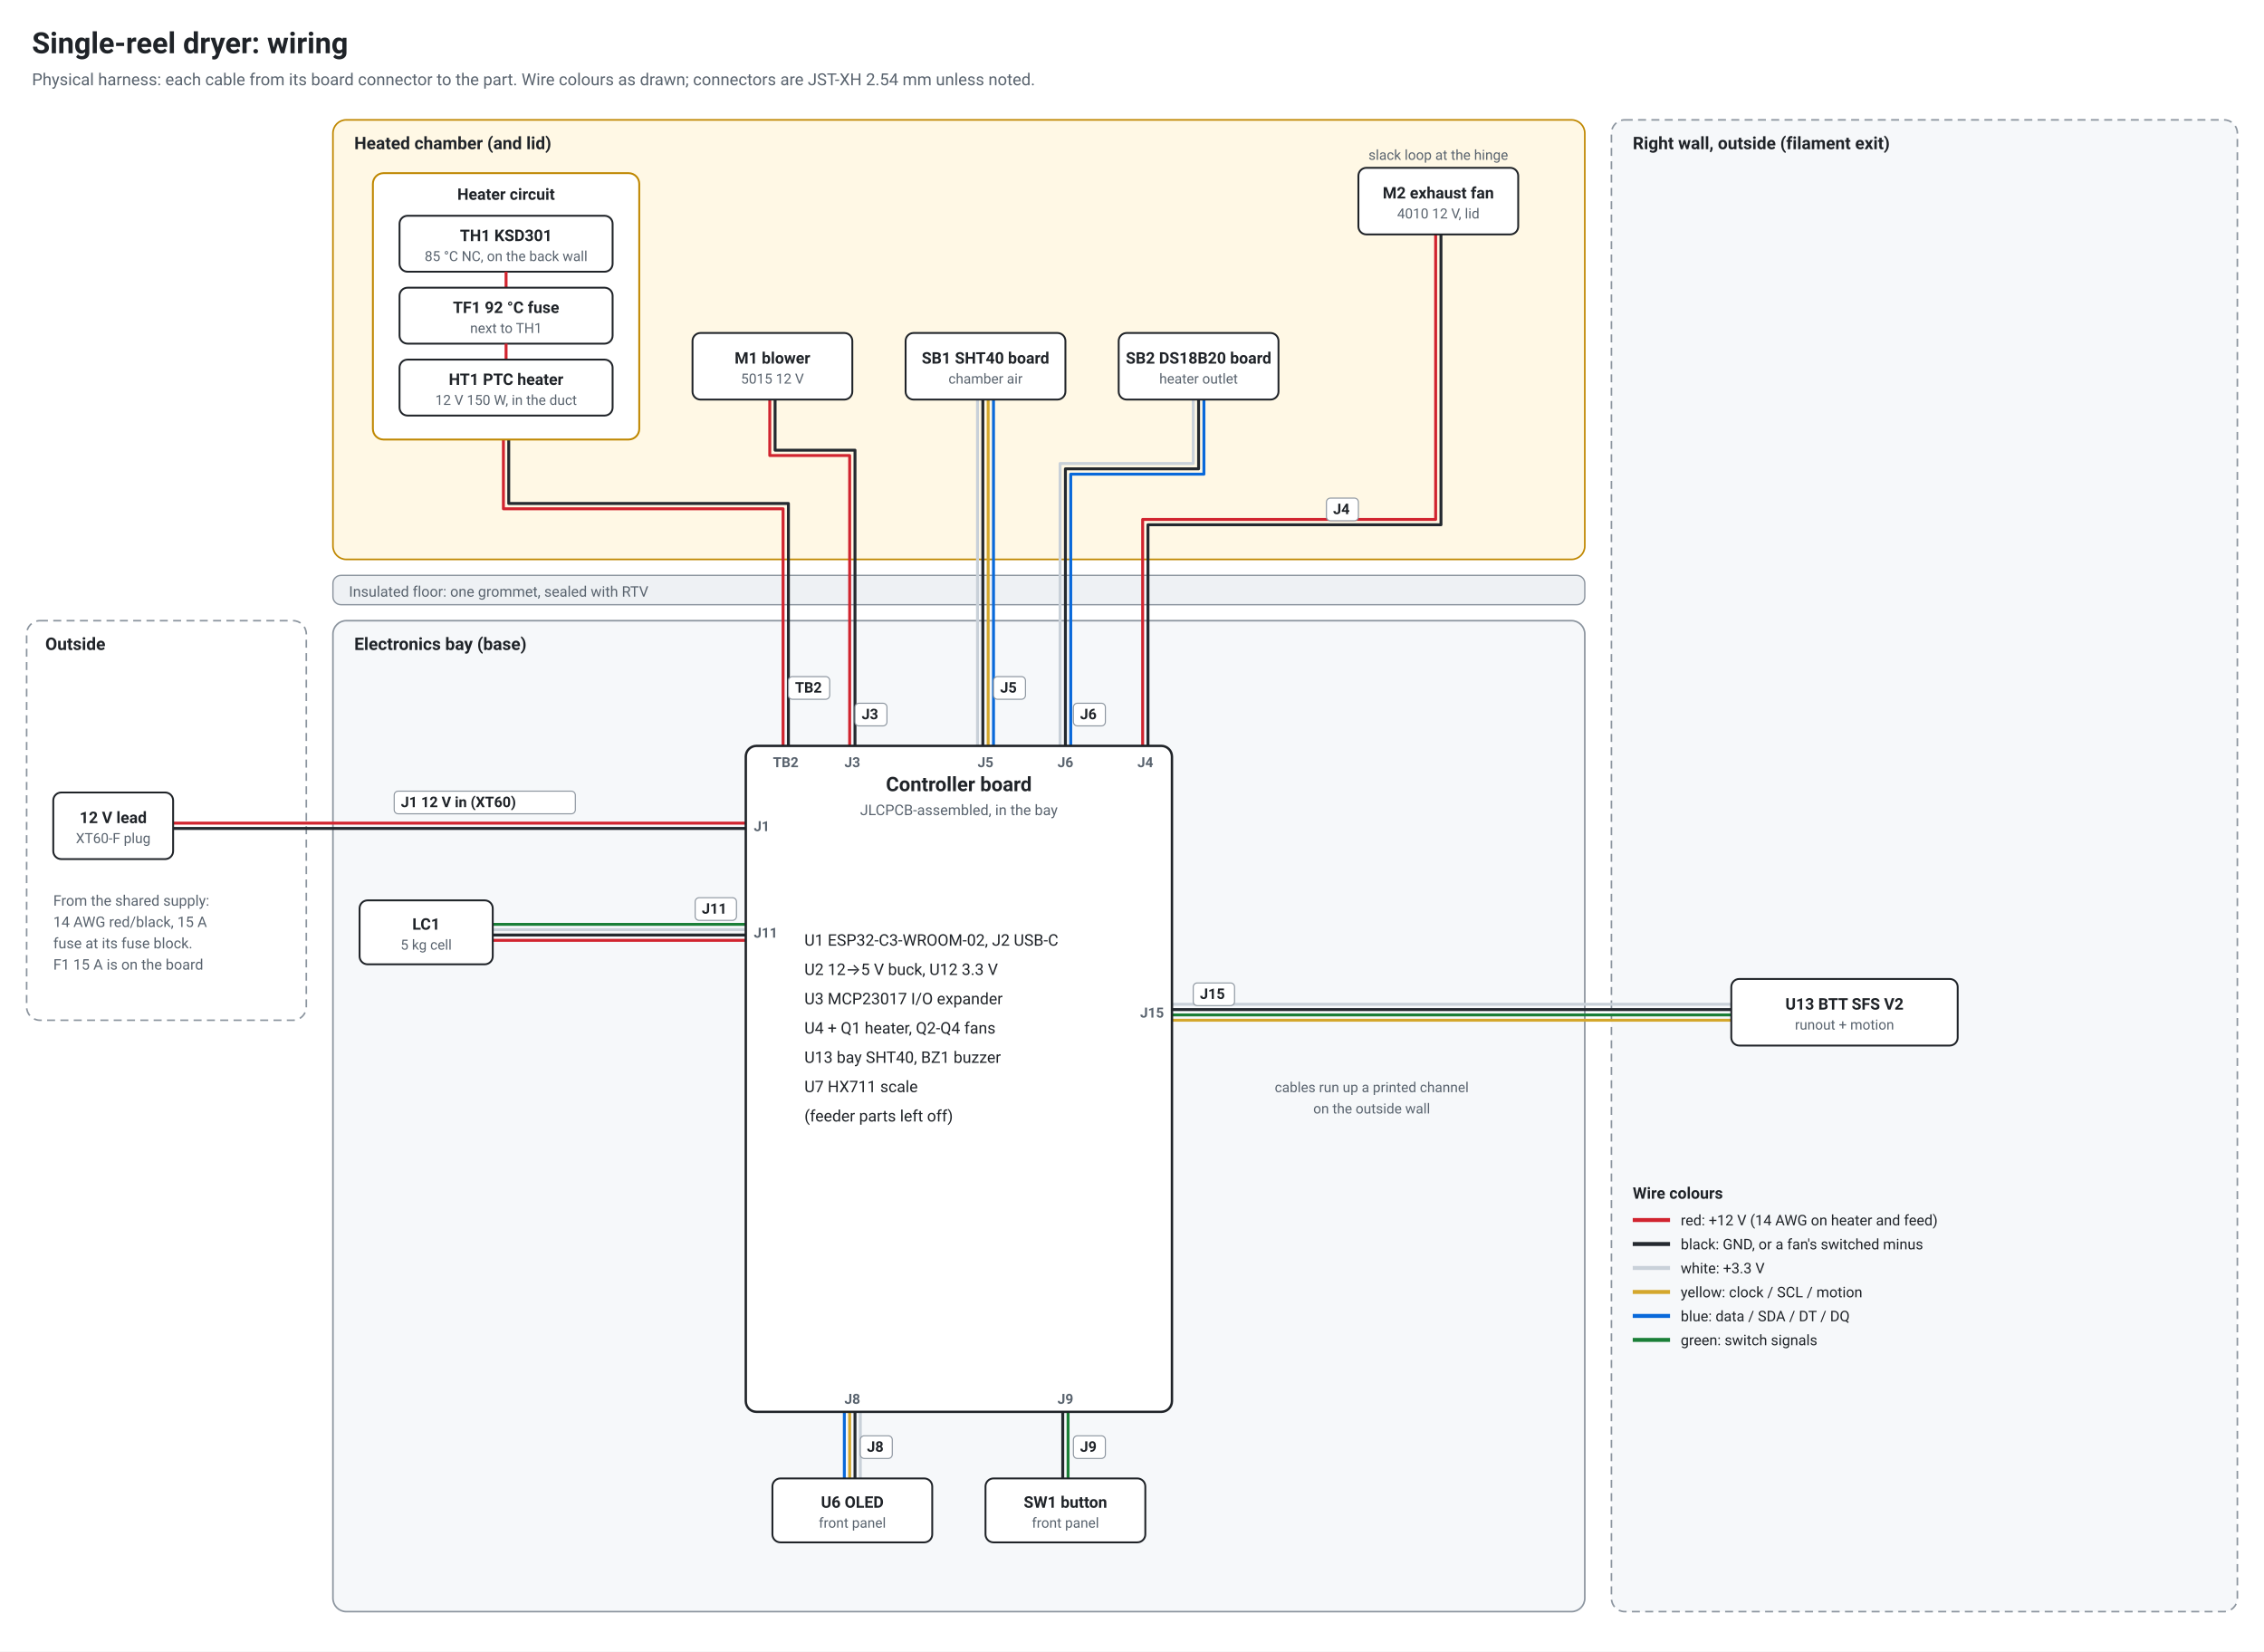
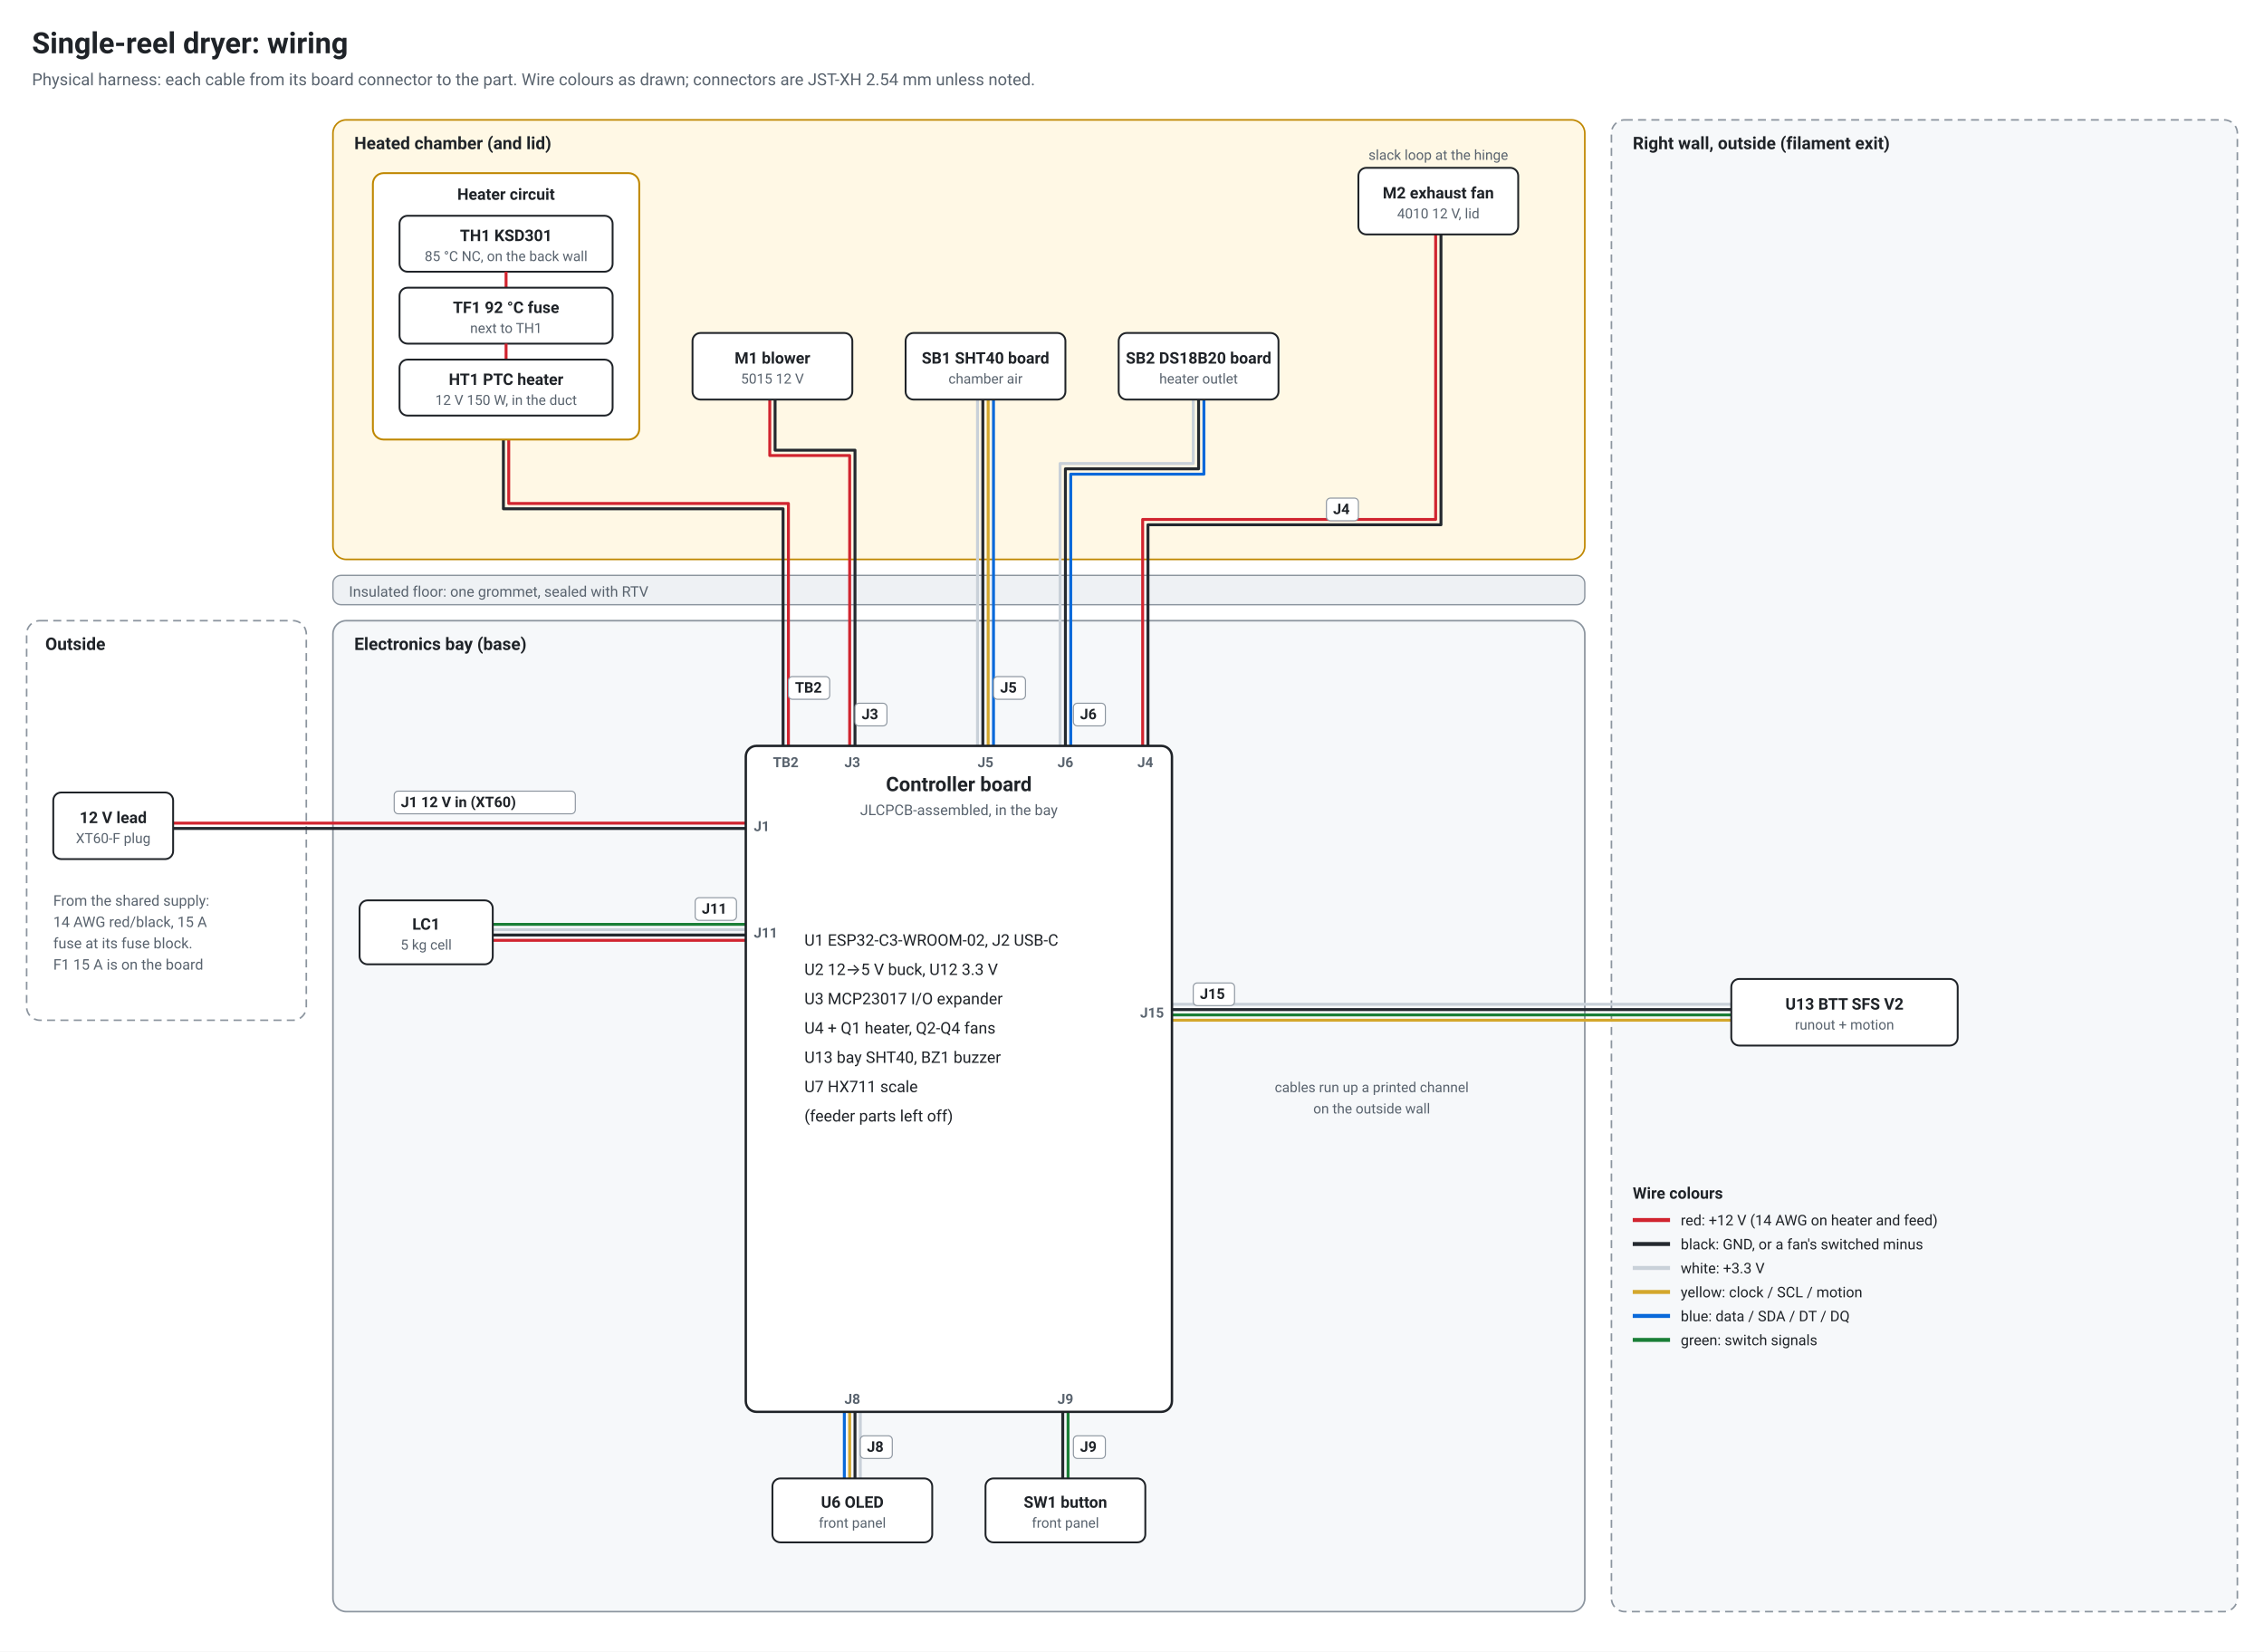
<svg xmlns="http://www.w3.org/2000/svg" viewBox="0 0 1700 1240" width="1700" height="1240" font-family="system-ui,-apple-system,Segoe UI,Roboto,sans-serif">
  <rect width="1700" height="1240" fill="white" />
  <text x="24.0" y="40.0" font-size="22" text-anchor="start" fill="#1f2328" font-weight="700">Single-reel dryer: wiring</text>
  <text x="24.0" y="64.0" font-size="12.5" text-anchor="start" fill="#59636e" font-weight="normal">Physical harness: each cable from its board connector to the part. Wire colours as drawn; connectors are JST-XH 2.54 mm unless noted.</text>
  <rect x="250" y="90" width="940" height="330" rx="10" fill="#fff8e5" stroke="#bf8700" stroke-width="1.2" />
  <text x="266.0" y="112.0" font-size="13" text-anchor="start" fill="#1f2328" font-weight="700">Heated chamber (and lid)</text>
  <rect x="250" y="432" width="940" height="22" rx="6" fill="#eef1f4" stroke="#8c959f" stroke-width="1" />
  <text x="262.0" y="448.0" font-size="11" text-anchor="start" fill="#59636e" font-weight="normal">Insulated floor: one grommet, sealed with RTV</text>
  <rect x="250" y="466" width="940" height="744" rx="10" fill="#f6f8fa" stroke="#8c959f" stroke-width="1.2" />
  <text x="266.0" y="488.0" font-size="13" text-anchor="start" fill="#1f2328" font-weight="700">Electronics bay (base)</text>
  <rect x="20" y="466" width="210" height="300" rx="10" fill="white" stroke="#8c959f" stroke-width="1.2" stroke-dasharray="6 4" />
  <text x="34.0" y="488.0" font-size="13" text-anchor="start" fill="#1f2328" font-weight="700">Outside</text>
  <rect x="1210" y="90" width="470" height="1120" rx="10" fill="#f6f8fa" stroke="#8c959f" stroke-width="1.2" stroke-dasharray="6 4" />
  <text x="1226.0" y="112.0" font-size="13" text-anchor="start" fill="#1f2328" font-weight="700">Right wall, outside (filament exit)</text>
  <path d="M130.0 618.0L560.0 618.0" fill="none" stroke="#d1242f" stroke-width="2.2" stroke-linejoin="round" />
  <path d="M130.0 622.0L560.0 622.0" fill="none" stroke="#24292f" stroke-width="2.2" stroke-linejoin="round" />
  <rect x="296" y="594" width="136" height="17" rx="3" fill="white" stroke="#8c959f" stroke-width="0.8" />
  <text x="301.0" y="606.0" font-size="11" text-anchor="start" fill="#1f2328" font-weight="600">J1  12 V in (XT60)</text>
-   <path d="M588.0 560.0L588.0 382.0L378.0 382.0L378.0 330.0" fill="none" stroke="#d1242f" stroke-width="2.2" stroke-linejoin="round" />
-   <path d="M592.0 560.0L592.0 378.0L382.0 378.0L382.0 330.0" fill="none" stroke="#24292f" stroke-width="2.2" stroke-linejoin="round" />
+   <path d="M588.0 560.0L588.0 382.0L378.0 382.0L378.0 330.0" fill="none" stroke="#24292f" stroke-width="2.2" stroke-linejoin="round" />
+   <path d="M592.0 560.0L592.0 378.0L382.0 378.0L382.0 330.0" fill="none" stroke="#d1242f" stroke-width="2.2" stroke-linejoin="round" />
  <rect x="592" y="508" width="31" height="17" rx="3" fill="white" stroke="#8c959f" stroke-width="0.8" />
  <text x="597.0" y="520.0" font-size="11" text-anchor="start" fill="#1f2328" font-weight="600">TB2</text>
  <path d="M638.0 560.0L638.0 342.0L578.0 342.0L578.0 300.0" fill="none" stroke="#d1242f" stroke-width="2.2" stroke-linejoin="round" />
  <path d="M642.0 560.0L642.0 338.0L582.0 338.0L582.0 300.0" fill="none" stroke="#24292f" stroke-width="2.2" stroke-linejoin="round" />
  <rect x="642" y="528" width="24" height="17" rx="3" fill="white" stroke="#8c959f" stroke-width="0.8" />
  <text x="647.0" y="540.0" font-size="11" text-anchor="start" fill="#1f2328" font-weight="600">J3</text>
  <path d="M734.0 560.0L734.0 300.0" fill="none" stroke="#c9d1d9" stroke-width="2.2" stroke-linejoin="round" />
  <path d="M738.0 560.0L738.0 300.0" fill="none" stroke="#24292f" stroke-width="2.2" stroke-linejoin="round" />
  <path d="M742.0 560.0L742.0 300.0" fill="none" stroke="#d4a72c" stroke-width="2.2" stroke-linejoin="round" />
  <path d="M746.0 560.0L746.0 300.0" fill="none" stroke="#0969da" stroke-width="2.2" stroke-linejoin="round" />
  <rect x="746" y="508" width="24" height="17" rx="3" fill="white" stroke="#8c959f" stroke-width="0.8" />
  <text x="751.0" y="520.0" font-size="11" text-anchor="start" fill="#1f2328" font-weight="600">J5</text>
  <path d="M796.0 560.0L796.0 348.0L896.0 348.0L896.0 300.0" fill="none" stroke="#c9d1d9" stroke-width="2.2" stroke-linejoin="round" />
  <path d="M800.0 560.0L800.0 352.0L900.0 352.0L900.0 300.0" fill="none" stroke="#24292f" stroke-width="2.2" stroke-linejoin="round" />
  <path d="M804.0 560.0L804.0 356.0L904.0 356.0L904.0 300.0" fill="none" stroke="#0969da" stroke-width="2.2" stroke-linejoin="round" />
  <rect x="806" y="528" width="24" height="17" rx="3" fill="white" stroke="#8c959f" stroke-width="0.8" />
  <text x="811.0" y="540.0" font-size="11" text-anchor="start" fill="#1f2328" font-weight="600">J6</text>
  <path d="M858.0 560.0L858.0 390.0L1078.0 390.0L1078.0 176.0" fill="none" stroke="#d1242f" stroke-width="2.2" stroke-linejoin="round" />
  <path d="M862.0 560.0L862.0 394.0L1082.0 394.0L1082.0 176.0" fill="none" stroke="#24292f" stroke-width="2.2" stroke-linejoin="round" />
  <rect x="996" y="374" width="24" height="17" rx="3" fill="white" stroke="#8c959f" stroke-width="0.8" />
  <text x="1001.0" y="386.0" font-size="11" text-anchor="start" fill="#1f2328" font-weight="600">J4</text>
  <path d="M560.0 706.0L370.0 706.0" fill="none" stroke="#d1242f" stroke-width="2.2" stroke-linejoin="round" />
  <path d="M560.0 702.0L370.0 702.0" fill="none" stroke="#24292f" stroke-width="2.2" stroke-linejoin="round" />
  <path d="M560.0 698.0L370.0 698.0" fill="none" stroke="#c9d1d9" stroke-width="2.2" stroke-linejoin="round" />
  <path d="M560.0 694.0L370.0 694.0" fill="none" stroke="#1a7f37" stroke-width="2.2" stroke-linejoin="round" />
  <rect x="522" y="674" width="31" height="17" rx="3" fill="white" stroke="#8c959f" stroke-width="0.8" />
  <text x="527.0" y="686.0" font-size="11" text-anchor="start" fill="#1f2328" font-weight="600">J11</text>
  <path d="M646.0 1060.0L646.0 1110.0" fill="none" stroke="#c9d1d9" stroke-width="2.2" stroke-linejoin="round" />
  <path d="M642.0 1060.0L642.0 1110.0" fill="none" stroke="#24292f" stroke-width="2.2" stroke-linejoin="round" />
  <path d="M638.0 1060.0L638.0 1110.0" fill="none" stroke="#d4a72c" stroke-width="2.2" stroke-linejoin="round" />
  <path d="M634.0 1060.0L634.0 1110.0" fill="none" stroke="#0969da" stroke-width="2.2" stroke-linejoin="round" />
  <rect x="646" y="1078" width="24" height="17" rx="3" fill="white" stroke="#8c959f" stroke-width="0.8" />
  <text x="651.0" y="1090.0" font-size="11" text-anchor="start" fill="#1f2328" font-weight="600">J8</text>
  <path d="M802.0 1060.0L802.0 1110.0" fill="none" stroke="#1a7f37" stroke-width="2.2" stroke-linejoin="round" />
  <path d="M798.0 1060.0L798.0 1110.0" fill="none" stroke="#24292f" stroke-width="2.2" stroke-linejoin="round" />
  <rect x="806" y="1078" width="24" height="17" rx="3" fill="white" stroke="#8c959f" stroke-width="0.8" />
  <text x="811.0" y="1090.0" font-size="11" text-anchor="start" fill="#1f2328" font-weight="600">J9</text>
  <path d="M880.0 754.0L1300.0 754.0" fill="none" stroke="#c9d1d9" stroke-width="2.2" stroke-linejoin="round" />
  <path d="M880.0 758.0L1300.0 758.0" fill="none" stroke="#24292f" stroke-width="2.2" stroke-linejoin="round" />
  <path d="M880.0 762.0L1300.0 762.0" fill="none" stroke="#1a7f37" stroke-width="2.2" stroke-linejoin="round" />
  <path d="M880.0 766.0L1300.0 766.0" fill="none" stroke="#d4a72c" stroke-width="2.2" stroke-linejoin="round" />
  <rect x="896" y="738" width="31" height="17" rx="3" fill="white" stroke="#8c959f" stroke-width="0.8" />
  <text x="901.0" y="750.0" font-size="11" text-anchor="start" fill="#1f2328" font-weight="600">J15</text>
  <text x="1030.0" y="820.0" font-size="10.5" text-anchor="middle" fill="#59636e" font-weight="normal">cables run up a printed channel</text>
  <text x="1030.0" y="836.0" font-size="10.5" text-anchor="middle" fill="#59636e" font-weight="normal">on the outside wall</text>
  <rect x="560" y="560" width="320" height="500" rx="8" fill="white" stroke="#1f2328" stroke-width="1.8" />
  <text x="720.0" y="594.0" font-size="15" text-anchor="middle" fill="#1f2328" font-weight="700">Controller board</text>
  <text x="720.0" y="612.0" font-size="11" text-anchor="middle" fill="#59636e" font-weight="normal">JLCPCB-assembled, in the bay</text>
  <text x="604.0" y="710.0" font-size="12" text-anchor="start" fill="#1f2328" font-weight="normal">U1 ESP32-C3-WROOM-02, J2 USB-C</text>
  <text x="604.0" y="732.0" font-size="12" text-anchor="start" fill="#1f2328" font-weight="normal">U2 12→5 V buck, U12 3.3 V</text>
  <text x="604.0" y="754.0" font-size="12" text-anchor="start" fill="#1f2328" font-weight="normal">U3 MCP23017 I/O expander</text>
  <text x="604.0" y="776.0" font-size="12" text-anchor="start" fill="#1f2328" font-weight="normal">U4 + Q1 heater, Q2-Q4 fans</text>
  <text x="604.0" y="798.0" font-size="12" text-anchor="start" fill="#1f2328" font-weight="normal">U13 bay SHT40, BZ1 buzzer</text>
  <text x="604.0" y="820.0" font-size="12" text-anchor="start" fill="#1f2328" font-weight="normal">U7 HX711 scale</text>
  <text x="604.0" y="842.0" font-size="12" text-anchor="start" fill="#1f2328" font-weight="normal">(feeder parts left off)</text>
  <text x="566.0" y="624.0" font-size="10.5" text-anchor="start" fill="#59636e" font-weight="600">J1</text>
  <text x="590.0" y="576.0" font-size="10.5" text-anchor="middle" fill="#59636e" font-weight="600">TB2</text>
  <text x="640.0" y="576.0" font-size="10.5" text-anchor="middle" fill="#59636e" font-weight="600">J3</text>
  <text x="740.0" y="576.0" font-size="10.5" text-anchor="middle" fill="#59636e" font-weight="600">J5</text>
  <text x="800.0" y="576.0" font-size="10.5" text-anchor="middle" fill="#59636e" font-weight="600">J6</text>
  <text x="860.0" y="576.0" font-size="10.5" text-anchor="middle" fill="#59636e" font-weight="600">J4</text>
  <text x="566.0" y="704.0" font-size="10.5" text-anchor="start" fill="#59636e" font-weight="600">J11</text>
  <text x="640.0" y="1054.0" font-size="10.5" text-anchor="middle" fill="#59636e" font-weight="600">J8</text>
  <text x="800.0" y="1054.0" font-size="10.5" text-anchor="middle" fill="#59636e" font-weight="600">J9</text>
  <text x="874.0" y="764.0" font-size="10.5" text-anchor="end" fill="#59636e" font-weight="600">J15</text>
  <rect x="40" y="595" width="90" height="50" rx="6" fill="white" stroke="#1f2328" stroke-width="1.4" />
  <text x="85.0" y="618.0" font-size="12" text-anchor="middle" fill="#1f2328" font-weight="600">12 V lead</text>
  <text x="85.0" y="633.0" font-size="10.5" text-anchor="middle" fill="#59636e" font-weight="normal">XT60-F plug</text>
  <text x="40.0" y="680.0" font-size="11" text-anchor="start" fill="#59636e" font-weight="normal">From the shared supply:</text>
  <text x="40.0" y="696.0" font-size="11" text-anchor="start" fill="#59636e" font-weight="normal">14 AWG red/black, 15 A</text>
  <text x="40.0" y="712.0" font-size="11" text-anchor="start" fill="#59636e" font-weight="normal">fuse at its fuse block.</text>
  <text x="40.0" y="728.0" font-size="11" text-anchor="start" fill="#59636e" font-weight="normal">F1 15 A is on the board</text>
  <rect x="280" y="130" width="200" height="200" rx="8" fill="white" stroke="#bf8700" stroke-width="1.4" />
  <text x="380.0" y="150.0" font-size="12" text-anchor="middle" fill="#1f2328" font-weight="700">Heater circuit</text>
  <rect x="300" y="162" width="160" height="42" rx="6" fill="white" stroke="#1f2328" stroke-width="1.4" />
  <text x="380.0" y="181.0" font-size="12" text-anchor="middle" fill="#1f2328" font-weight="600">TH1 KSD301</text>
  <text x="380.0" y="196.0" font-size="10.5" text-anchor="middle" fill="#59636e" font-weight="normal">85 °C NC, on the back wall</text>
  <path d="M380 204V216" stroke="#d1242f" stroke-width="2.2" />
  <rect x="300" y="216" width="160" height="42" rx="6" fill="white" stroke="#1f2328" stroke-width="1.4" />
  <text x="380.0" y="235.0" font-size="12" text-anchor="middle" fill="#1f2328" font-weight="600">TF1 92 °C fuse</text>
  <text x="380.0" y="250.0" font-size="10.5" text-anchor="middle" fill="#59636e" font-weight="normal">next to TH1</text>
  <path d="M380 258V270" stroke="#d1242f" stroke-width="2.2" />
  <rect x="300" y="270" width="160" height="42" rx="6" fill="white" stroke="#1f2328" stroke-width="1.4" />
  <text x="380.0" y="289.0" font-size="12" text-anchor="middle" fill="#1f2328" font-weight="600">HT1 PTC heater</text>
  <text x="380.0" y="304.0" font-size="10.5" text-anchor="middle" fill="#59636e" font-weight="normal">12 V 150 W, in the duct</text>
  <rect x="520" y="250" width="120" height="50" rx="6" fill="white" stroke="#1f2328" stroke-width="1.4" />
  <text x="580.0" y="273.0" font-size="12" text-anchor="middle" fill="#1f2328" font-weight="600">M1 blower</text>
  <text x="580.0" y="288.0" font-size="10.5" text-anchor="middle" fill="#59636e" font-weight="normal">5015 12 V</text>
  <rect x="680" y="250" width="120" height="50" rx="6" fill="white" stroke="#1f2328" stroke-width="1.4" />
  <text x="740.0" y="273.0" font-size="12" text-anchor="middle" fill="#1f2328" font-weight="600">SB1 SHT40 board</text>
  <text x="740.0" y="288.0" font-size="10.5" text-anchor="middle" fill="#59636e" font-weight="normal">chamber air</text>
  <rect x="840" y="250" width="120" height="50" rx="6" fill="white" stroke="#1f2328" stroke-width="1.4" />
  <text x="900.0" y="273.0" font-size="12" text-anchor="middle" fill="#1f2328" font-weight="600">SB2 DS18B20 board</text>
  <text x="900.0" y="288.0" font-size="10.5" text-anchor="middle" fill="#59636e" font-weight="normal">heater outlet</text>
  <rect x="1020" y="126" width="120" height="50" rx="6" fill="white" stroke="#1f2328" stroke-width="1.4" />
  <text x="1080.0" y="149.0" font-size="12" text-anchor="middle" fill="#1f2328" font-weight="600">M2 exhaust fan</text>
  <text x="1080.0" y="164.0" font-size="10.5" text-anchor="middle" fill="#59636e" font-weight="normal">4010 12 V, lid</text>
  <text x="1080.0" y="120.0" font-size="10.5" text-anchor="middle" fill="#59636e" font-weight="normal">slack loop at the hinge</text>
  <rect x="270" y="676" width="100" height="48" rx="6" fill="white" stroke="#1f2328" stroke-width="1.4" />
  <text x="320.0" y="698.0" font-size="12" text-anchor="middle" fill="#1f2328" font-weight="600">LC1</text>
  <text x="320.0" y="713.0" font-size="10.5" text-anchor="middle" fill="#59636e" font-weight="normal">5 kg cell</text>
  <rect x="580" y="1110" width="120" height="48" rx="6" fill="white" stroke="#1f2328" stroke-width="1.4" />
  <text x="640.0" y="1132.0" font-size="12" text-anchor="middle" fill="#1f2328" font-weight="600">U6 OLED</text>
  <text x="640.0" y="1147.0" font-size="10.5" text-anchor="middle" fill="#59636e" font-weight="normal">front panel</text>
  <rect x="740" y="1110" width="120" height="48" rx="6" fill="white" stroke="#1f2328" stroke-width="1.4" />
  <text x="800.0" y="1132.0" font-size="12" text-anchor="middle" fill="#1f2328" font-weight="600">SW1 button</text>
  <text x="800.0" y="1147.0" font-size="10.5" text-anchor="middle" fill="#59636e" font-weight="normal">front panel</text>
  <rect x="1300" y="735" width="170" height="50" rx="6" fill="white" stroke="#1f2328" stroke-width="1.4" />
  <text x="1385.0" y="758.0" font-size="12" text-anchor="middle" fill="#1f2328" font-weight="600">U13 BTT SFS V2</text>
  <text x="1385.0" y="773.0" font-size="10.5" text-anchor="middle" fill="#59636e" font-weight="normal">runout + motion</text>
  <text x="1226.0" y="900.0" font-size="12" text-anchor="start" fill="#1f2328" font-weight="700">Wire colours</text>
  <path d="M1226 916h28" stroke="#d1242f" stroke-width="3" />
  <text x="1262.0" y="920.0" font-size="11" text-anchor="start" fill="#1f2328" font-weight="normal">red: +12 V (14 AWG on heater and feed)</text>
  <path d="M1226 934h28" stroke="#24292f" stroke-width="3" />
  <text x="1262.0" y="938.0" font-size="11" text-anchor="start" fill="#1f2328" font-weight="normal">black: GND, or a fan's switched minus</text>
  <path d="M1226 952h28" stroke="#c9d1d9" stroke-width="3" />
  <text x="1262.0" y="956.0" font-size="11" text-anchor="start" fill="#1f2328" font-weight="normal">white: +3.3 V</text>
  <path d="M1226 970h28" stroke="#d4a72c" stroke-width="3" />
  <text x="1262.0" y="974.0" font-size="11" text-anchor="start" fill="#1f2328" font-weight="normal">yellow: clock / SCL / motion</text>
  <path d="M1226 988h28" stroke="#0969da" stroke-width="3" />
  <text x="1262.0" y="992.0" font-size="11" text-anchor="start" fill="#1f2328" font-weight="normal">blue: data / SDA / DT / DQ</text>
  <path d="M1226 1006h28" stroke="#1a7f37" stroke-width="3" />
  <text x="1262.0" y="1010.0" font-size="11" text-anchor="start" fill="#1f2328" font-weight="normal">green: switch signals</text>
</svg>
